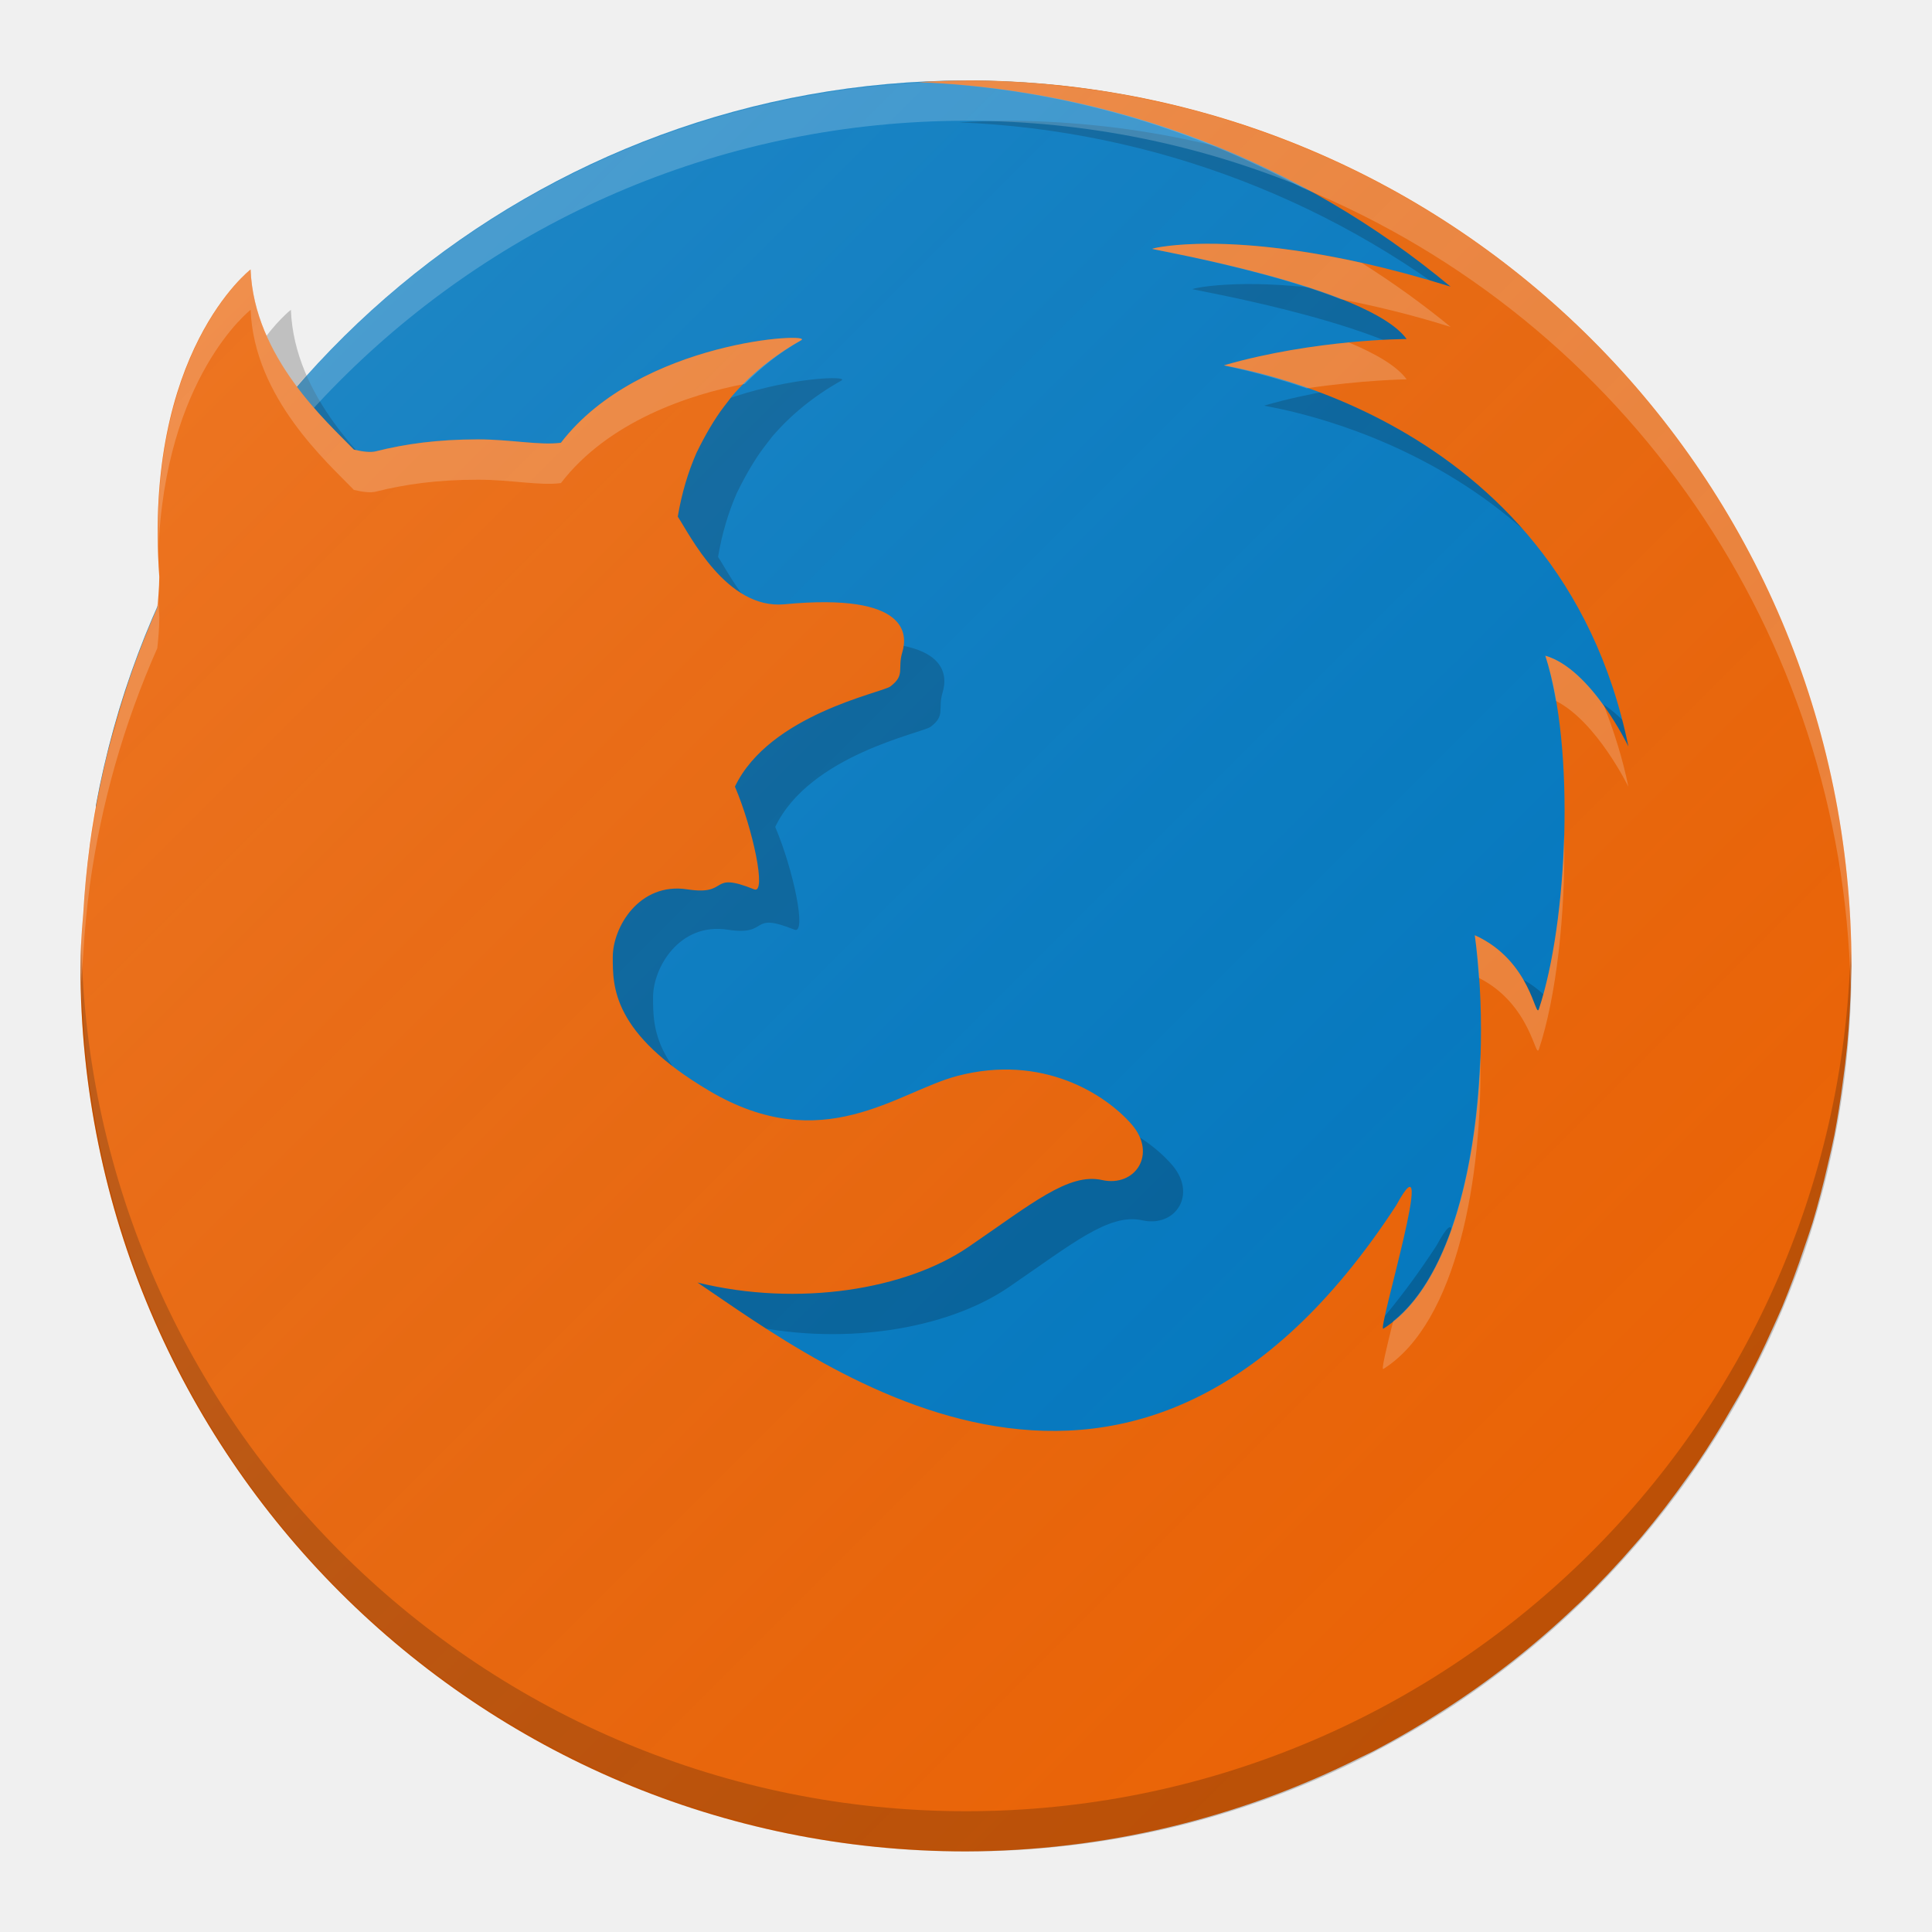
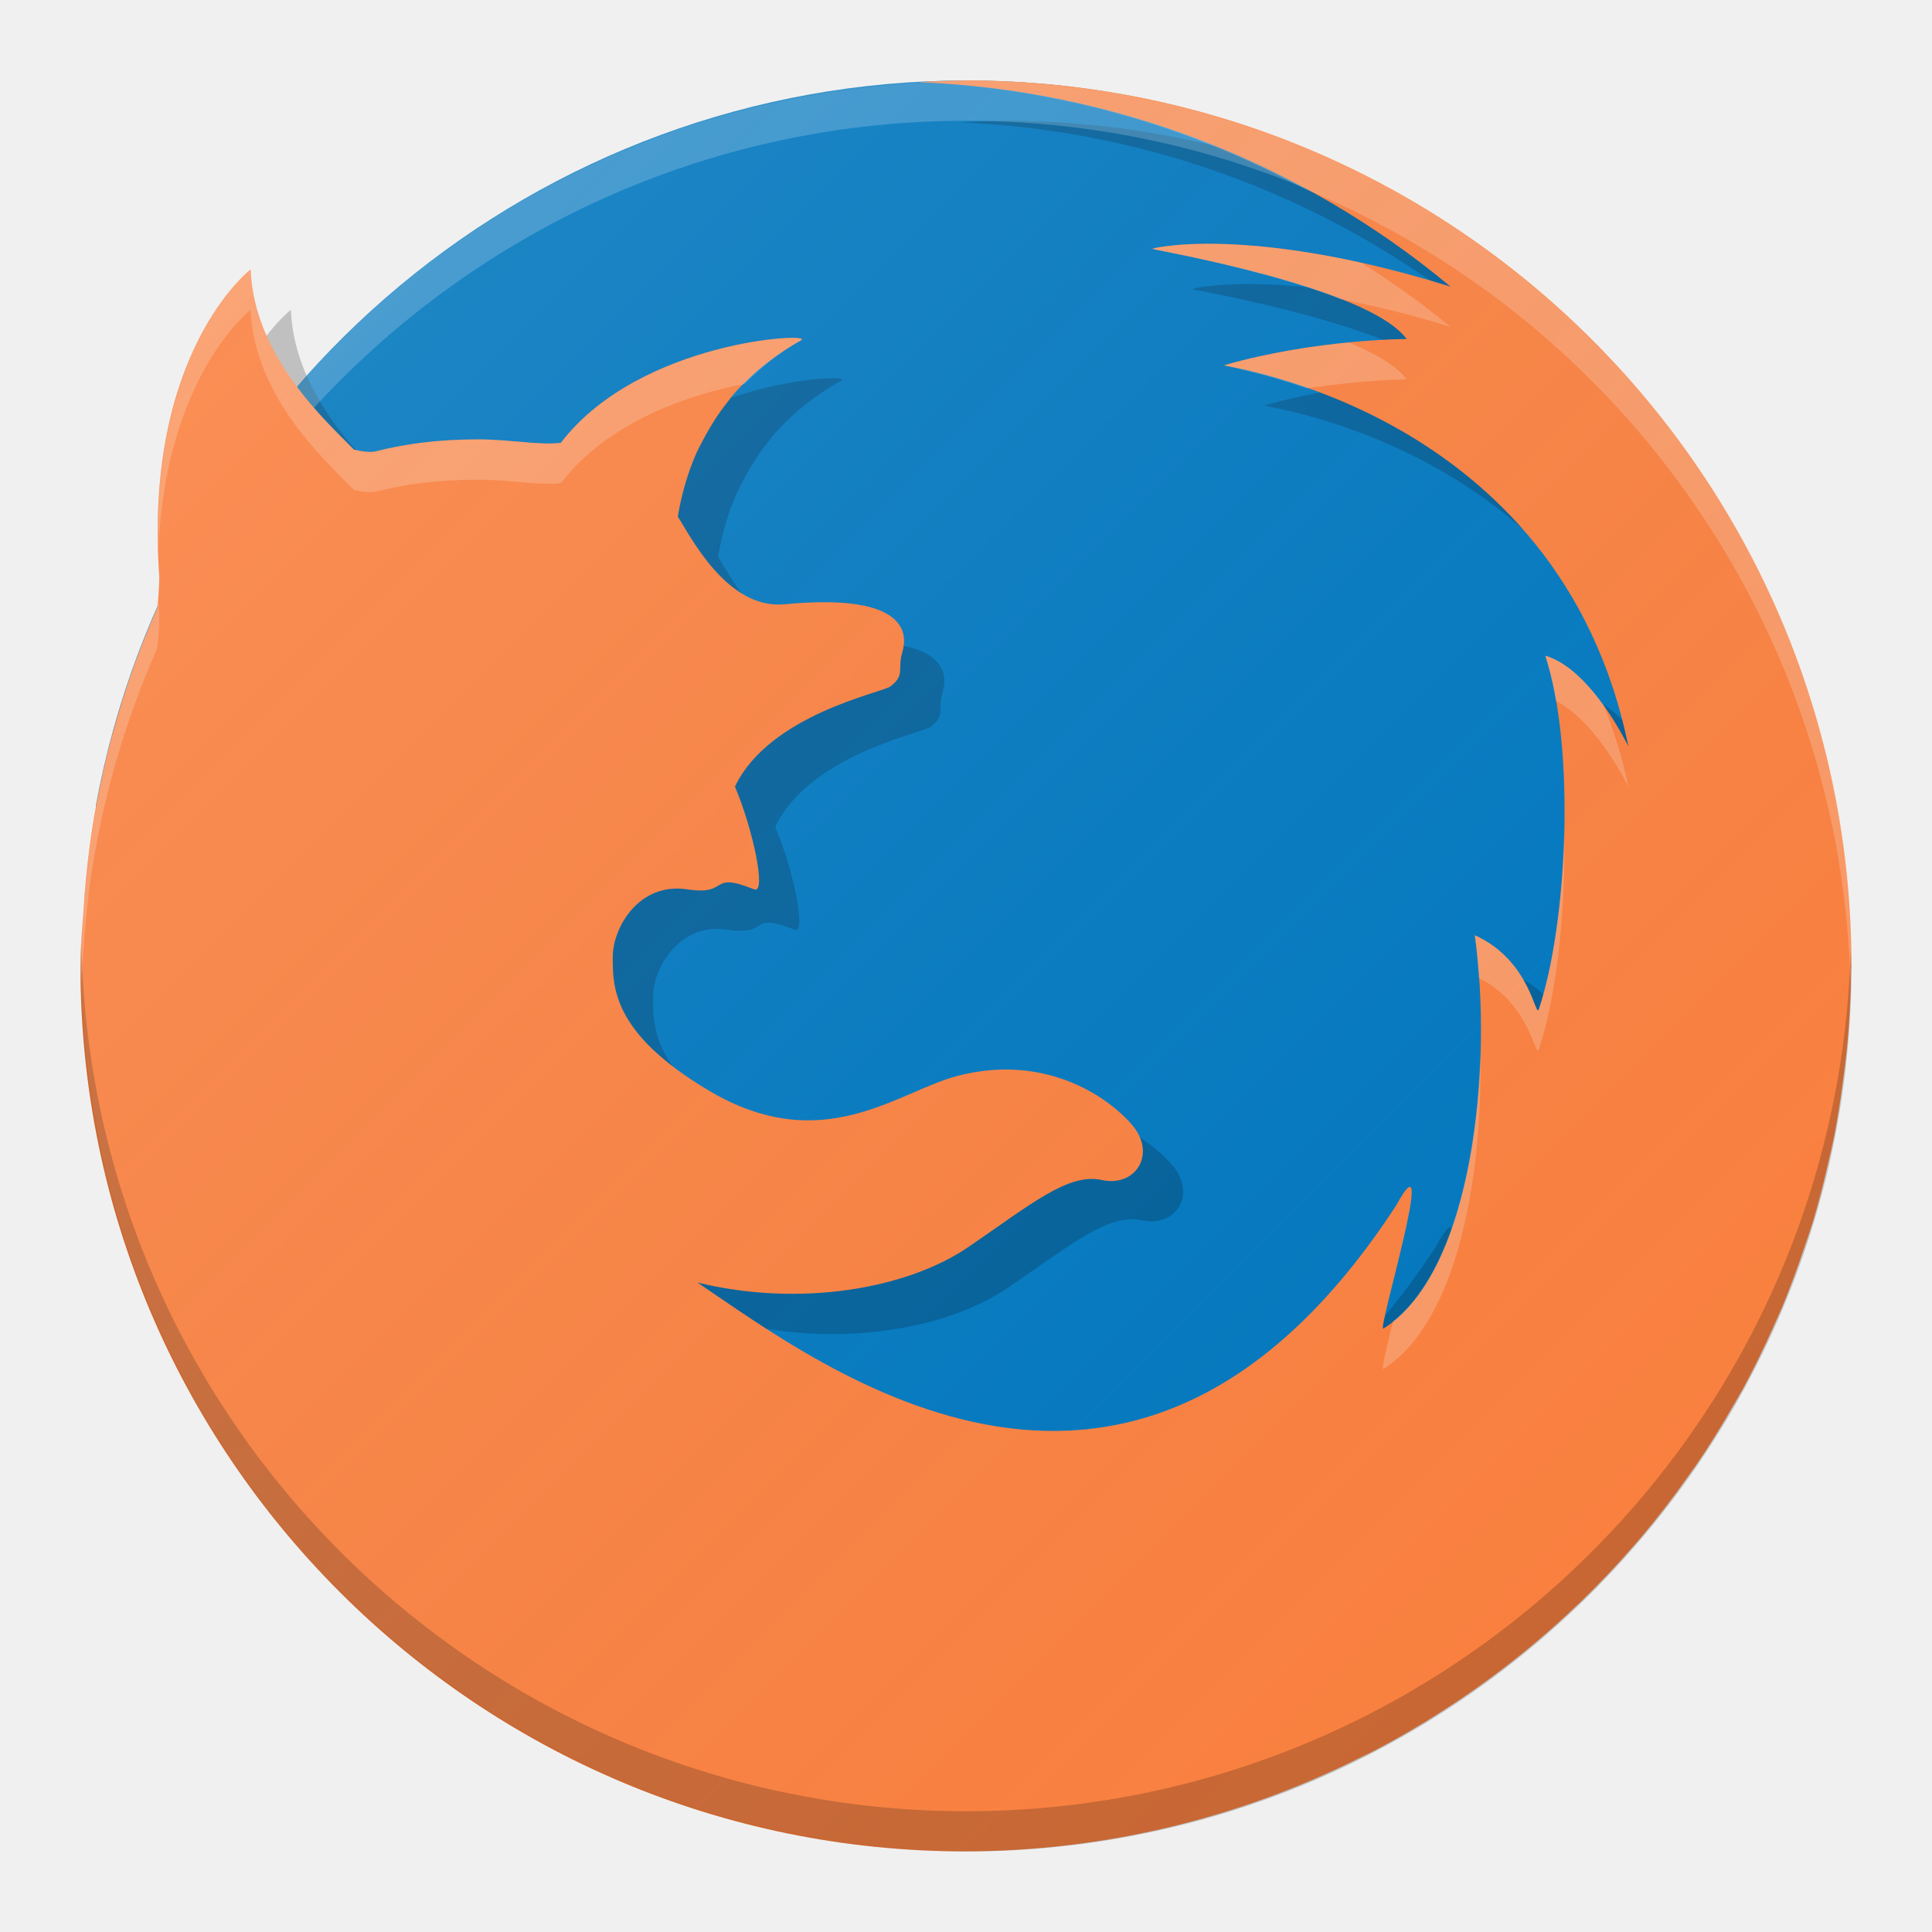
<svg xmlns="http://www.w3.org/2000/svg" xmlns:xlink="http://www.w3.org/1999/xlink" width="48" height="48" viewBox="0 0 48 48" id="svg2" version="1.1">
  <defs id="defs4">
    <filter style="color-interpolation-filters:sRGB" id="filter4630">
      <feFlood flood-opacity="1" flood-color="rgb(0,0,0)" result="flood" id="feFlood4632" />
      <feComposite in="flood" in2="SourceGraphic" operator="in" result="composite1" id="feComposite4634" />
      <feGaussianBlur in="composite1" stdDeviation="0.5" result="blur" id="feGaussianBlur4636" />
      <feOffset dx="0" dy="0.5" result="offset" id="feOffset4638" />
      <feComposite in="SourceGraphic" in2="offset" operator="over" result="composite2" id="feComposite4640" />
    </filter>
    <linearGradient id="linearGradient4165">
      <stop style="stop-color:#ffffff;stop-opacity:0.15" offset="0" id="stop4167" />
      <stop style="stop-color:#177ed5;stop-opacity:0;" offset="1" id="stop4169" />
    </linearGradient>
    <linearGradient xlink:href="#linearGradient4165" id="linearGradient4171-1" x1="-1.091" y1="1003.585" x2="49.091" y2="1053.767" gradientUnits="userSpaceOnUse" gradientTransform="matrix(0.9565166,0,0,0.9565206,1.043486,44.4125)" />
    <clipPath id="XMLID_68_-5">
      <ellipse ry="58.254" rx="58.215" cy="59.375" cx="63.755" id="use99-3" />
    </clipPath>
    <clipPath id="clipPath6658">
      <ellipse ry="58.254" rx="58.215" cy="59.375" cx="63.755" id="use6660" />
    </clipPath>
    <linearGradient y2="48.085" x2="78.466" y1="56.301" x1="64.478" gradientUnits="userSpaceOnUse" id="XMLID_74_">
      <stop id="stop149" style="stop-color:#DF731B" offset="0" />
      <stop id="stop151" style="stop-color:#DF731B" offset="0.545" />
      <stop id="stop153" style="stop-color:#EC8811" offset="0.701" />
      <stop id="stop155" style="stop-color:#F4950B" offset="0.859" />
      <stop id="stop157" style="stop-color:#F79A09" offset="1" />
    </linearGradient>
  </defs>
  <g id="layer1" transform="translate(0,-1004.362)">
    <path style="fill:#0277bd;fill-opacity:1;stroke:none;stroke-opacity:1" d="M 24 2 A 22 22 0 0 0 2.381 20.012 A 22 22 0 0 0 2.381 20.014 A 22 22 0 0 0 24 38 A 22 22 0 0 0 45.619 19.992 A 22 22 0 0 0 24 2 z M 45.619 19.992 A 22 22 0 0 1 45.789 21.158 A 22 22 0 0 0 45.619 19.992 z M 2.377 20.043 A 22 22 0 0 0 2.096 22.098 A 22 22 0 0 1 2.377 20.043 z M 45.895 22.027 A 22 22 0 0 1 46 24 A 22 22 0 0 0 45.895 22.027 z M 2 24 A 22 22 0 0 0 2.094 25.873 A 22 22 0 0 1 2 24 z M 45.906 25.873 A 22 22 0 0 1 45.773 26.967 A 22 22 0 0 0 45.906 25.873 z M 2.227 26.967 A 22 22 0 0 0 2.393 28.064 A 22 22 0 0 1 2.227 26.967 z M 45.607 28.064 A 22 22 0 0 1 45.377 29.092 A 22 22 0 0 0 45.607 28.064 z M 2.623 29.092 A 22 22 0 0 0 2.904 30.197 A 22 22 0 0 1 2.623 29.092 z M 45.096 30.197 A 22 22 0 0 1 44.746 31.244 A 22 22 0 0 0 45.096 30.197 z M 3.254 31.244 A 22 22 0 0 0 3.625 32.26 A 22 22 0 0 1 3.254 31.244 z M 44.375 32.26 A 22 22 0 0 1 43.93 33.258 A 22 22 0 0 0 44.375 32.26 z M 4.07 33.258 A 22 22 0 0 0 4.557 34.266 A 22 22 0 0 1 4.07 33.258 z M 43.443 34.266 A 22 22 0 0 1 42.898 35.215 A 22 22 0 0 0 43.443 34.266 z M 5.102 35.215 A 22 22 0 0 0 5.668 36.137 A 22 22 0 0 1 5.102 35.215 z M 42.332 36.137 A 22 22 0 0 1 41.676 37.055 A 22 22 0 0 0 42.332 36.137 z M 6.324 37.055 A 22 22 0 0 0 6.982 37.92 A 22 22 0 0 1 6.324 37.055 z M 41.018 37.92 A 22 22 0 0 1 40.305 38.732 A 22 22 0 0 0 41.018 37.92 z M 7.695 38.732 A 22 22 0 0 0 8.453 39.547 A 22 22 0 0 1 7.695 38.732 z M 39.547 39.547 A 22 22 0 0 1 38.732 40.305 A 22 22 0 0 0 39.547 39.547 z M 9.268 40.305 A 22 22 0 0 0 10.08 41.018 A 22 22 0 0 1 9.268 40.305 z M 37.92 41.018 A 22 22 0 0 1 37.055 41.676 A 22 22 0 0 0 37.92 41.018 z M 10.945 41.676 A 22 22 0 0 0 11.863 42.332 A 22 22 0 0 1 10.945 41.676 z M 36.137 42.332 A 22 22 0 0 1 35.215 42.898 A 22 22 0 0 0 36.137 42.332 z M 12.785 42.898 A 22 22 0 0 0 13.734 43.443 A 22 22 0 0 1 12.785 42.898 z M 34.266 43.443 A 22 22 0 0 1 33.258 43.93 A 22 22 0 0 0 34.266 43.443 z M 14.742 43.93 A 22 22 0 0 0 15.74 44.375 A 22 22 0 0 1 14.742 43.93 z M 32.26 44.375 A 22 22 0 0 1 31.244 44.746 A 22 22 0 0 0 32.26 44.375 z M 16.756 44.746 A 22 22 0 0 0 17.803 45.096 A 22 22 0 0 1 16.756 44.746 z M 30.197 45.096 A 22 22 0 0 1 29.092 45.377 A 22 22 0 0 0 30.197 45.096 z M 18.908 45.377 A 22 22 0 0 0 19.936 45.607 A 22 22 0 0 1 18.908 45.377 z M 28.064 45.607 A 22 22 0 0 1 26.967 45.773 A 22 22 0 0 0 28.064 45.607 z M 21.033 45.773 A 22 22 0 0 0 22.127 45.906 A 22 22 0 0 1 21.033 45.773 z M 25.873 45.906 A 22 22 0 0 1 24 46 A 22 22 0 0 0 25.873 45.906 z " transform="translate(0,1004.362)" id="ellipse4216" />
    <path style="fill:#000000;fill-opacity:0.2" d="M 25 3 A 22 22 0 0 0 23.828 3.041 A 22 22 0 0 1 37.039 8.121 C 34.019 7.179 31.898 7.026 30.725 7.061 C 29.988 7.083 29.62 7.175 29.627 7.184 C 29.647 7.208 34.998 8.12 35.947 9.424 C 35.947 9.424 33.674 9.424 31.412 10.076 C 31.31 10.105 39.735 11.128 41.457 19.547 C 41.457 19.547 40.535 17.62 39.393 17.293 C 40.144 19.578 39.95 23.913 39.234 26.068 C 39.142 26.346 39.05 24.872 37.641 24.236 C 38.092 27.47 37.613 32.599 35.369 34.012 C 35.194 34.122 36.776 28.949 35.688 30.949 C 29.189 40.913 21.462 34.98 18.328 32.865 C 20.843 33.482 23.516 33.038 25.062 31.98 C 26.624 30.914 27.548 30.134 28.377 30.318 C 29.206 30.504 29.757 29.671 29.113 28.934 C 28.469 28.194 26.904 27.179 24.787 27.732 C 23.294 28.124 21.444 29.774 18.619 28.102 C 16.21 26.674 16.225 25.516 16.225 24.777 C 16.225 24.038 16.882 22.913 18.078 23.098 C 19.149 23.263 18.585 22.634 19.738 23.098 C 20.052 23.224 19.707 21.592 19.26 20.545 C 20.12 18.749 22.913 18.214 23.121 18.057 C 23.499 17.771 23.291 17.629 23.42 17.199 C 23.54 16.799 23.617 15.715 20.492 16.014 C 19.054 16.151 18.14 14.288 17.84 13.836 C 17.937 13.26 18.094 12.734 18.305 12.252 C 18.519 11.813 18.753 11.41 18.986 11.105 C 19.059 11.01 19.124 10.927 19.182 10.85 C 19.648 10.306 20.218 9.841 20.904 9.455 C 21.263 9.253 16.899 9.442 14.936 12.002 C 14.409 12.071 13.687 11.918 12.879 11.918 C 11.866 11.918 11.07 12.03 10.334 12.215 C 10.216 12.245 10.026 12.228 9.793 12.172 C 9.145 11.5 7.311 9.886 7.227 7.697 C 7.227 7.697 5.726 8.85 5.145 11.783 A 4.5 4.5 0 0 0 5.646 11.916 A 22 22 0 0 0 4.973 13.059 C 4.914 13.744 4.899 14.494 4.959 15.334 C 4.955 15.651 4.932 15.875 4.908 16.104 A 22 22 0 0 0 3.23 22.004 A 22 22 0 0 0 3.23 22.014 A 22 22 0 0 0 3.146 22.895 A 22 22 0 0 0 24 38 A 22 22 0 0 0 45.619 19.992 A 22 22 0 0 0 39.93 8.869 A 22 22 0 0 0 25 3 z M 45.895 22.027 A 22 22 0 0 1 46 24 A 22 22 0 0 0 45.895 22.027 z M 45.906 25.873 A 22 22 0 0 1 45.773 26.967 A 22 22 0 0 0 45.906 25.873 z M 45.607 28.064 A 22 22 0 0 1 45.377 29.092 A 22 22 0 0 0 45.607 28.064 z M 45.096 30.197 A 22 22 0 0 1 44.746 31.244 A 22 22 0 0 0 45.096 30.197 z M 44.375 32.26 A 22 22 0 0 1 43.93 33.258 A 22 22 0 0 0 44.375 32.26 z M 43.443 34.266 A 22 22 0 0 1 42.898 35.215 A 22 22 0 0 0 43.443 34.266 z M 42.332 36.137 A 22 22 0 0 1 41.676 37.055 A 22 22 0 0 0 42.332 36.137 z M 41.018 37.92 A 22 22 0 0 1 40.305 38.732 A 22 22 0 0 0 41.018 37.92 z M 39.547 39.547 A 22 22 0 0 1 38.732 40.305 A 22 22 0 0 0 39.547 39.547 z M 9.268 40.305 A 22 22 0 0 0 10.08 41.018 A 22 22 0 0 1 9.268 40.305 z M 37.92 41.018 A 22 22 0 0 1 37.055 41.676 A 22 22 0 0 0 37.92 41.018 z M 10.945 41.676 A 22 22 0 0 0 11.863 42.332 A 22 22 0 0 1 10.945 41.676 z M 36.137 42.332 A 22 22 0 0 1 35.215 42.898 A 22 22 0 0 0 36.137 42.332 z M 12.785 42.898 A 22 22 0 0 0 13.734 43.443 A 22 22 0 0 1 12.785 42.898 z M 34.266 43.443 A 22 22 0 0 1 33.258 43.93 A 22 22 0 0 0 34.266 43.443 z M 14.742 43.93 A 22 22 0 0 0 15.74 44.375 A 22 22 0 0 1 14.742 43.93 z M 32.26 44.375 A 22 22 0 0 1 31.244 44.746 A 22 22 0 0 0 32.26 44.375 z M 16.756 44.746 A 22 22 0 0 0 17.803 45.096 A 22 22 0 0 1 16.756 44.746 z M 30.197 45.096 A 22 22 0 0 1 29.092 45.377 A 22 22 0 0 0 30.197 45.096 z M 18.908 45.377 A 22 22 0 0 0 19.936 45.607 A 22 22 0 0 1 18.908 45.377 z M 28.064 45.607 A 22 22 0 0 1 26.967 45.773 A 22 22 0 0 0 28.064 45.607 z M 21.033 45.773 A 22 22 0 0 0 22.127 45.906 A 22 22 0 0 1 21.033 45.773 z M 25.873 45.906 A 22 22 0 0 1 24 46 A 22 22 0 0 0 25.873 45.906 z " transform="translate(0,1004.362)" id="path4173" />
    <path style="fill:#ffffff;fill-opacity:0.2;stroke:none;stroke-opacity:1" d="m 24,1006.362 a 22,22 0 0 0 -22,22 22,22 0 0 0 0.021,0.586 A 22,22 0 0 1 24,1007.362 22,22 0 0 1 45.979,1028.776 22,22 0 0 0 46,1028.362 a 22,22 0 0 0 -22,-22 z" id="circle4325" />
-     <path style="fill:#ef6200;fill-opacity:1" d="m 24,1006.362 a 22,22 0 0 0 -1.172,0.041 22,22 0 0 1 13.211,5.08 c -3.02,-0.942 -5.141,-1.095 -6.314,-1.061 -0.737,0.022 -1.105,0.114 -1.098,0.123 0.02,0.024 5.371,0.936 6.32,2.24 0,0 -2.273,6e-4 -4.535,0.652 -0.102,0.029 8.323,1.052 10.045,9.471 0,0 -0.922,-1.927 -2.064,-2.254 0.751,2.285 0.557,6.62 -0.158,8.775 -0.092,0.277 -0.185,-1.197 -1.594,-1.832 0.451,3.234 -0.028,8.362 -2.271,9.775 -0.175,0.11 1.407,-5.063 0.318,-3.062 -6.499,9.964 -14.226,4.031 -17.359,1.916 2.515,0.616 5.188,0.172 6.734,-0.885 1.561,-1.067 2.485,-1.847 3.314,-1.662 0.829,0.185 1.38,-0.647 0.736,-1.385 -0.644,-0.74 -2.209,-1.755 -4.326,-1.201 -1.493,0.391 -3.344,2.042 -6.168,0.369 -2.41,-1.428 -2.395,-2.586 -2.395,-3.324 0,-0.739 0.657,-1.864 1.854,-1.68 1.071,0.165 0.507,-0.464 1.66,0 0.314,0.126 -0.032,-1.506 -0.479,-2.553 0.861,-1.796 3.653,-2.331 3.861,-2.488 0.378,-0.285 0.17,-0.427 0.299,-0.857 0.12,-0.401 0.197,-1.484 -2.928,-1.185 -1.438,0.138 -2.353,-1.725 -2.652,-2.178 0.097,-0.576 0.254,-1.102 0.465,-1.584 0.214,-0.439 0.448,-0.842 0.682,-1.147 0.073,-0.095 0.138,-0.178 0.195,-0.256 0.466,-0.543 1.036,-1.008 1.723,-1.395 0.358,-0.202 -4.005,-0.013 -5.969,2.547 -0.527,0.069 -1.249,-0.084 -2.057,-0.084 -1.013,0 -1.808,0.112 -2.545,0.297 -0.118,0.03 -0.308,0.013 -0.541,-0.043 -0.648,-0.672 -2.482,-2.285 -2.566,-4.475 0,0 -2.667,2.05 -2.268,7.637 -0.004,0.317 -0.027,0.541 -0.051,0.769 a 22,22 0 0 0 -1.678,5.9 22,22 0 0 0 0,0.01 22,22 0 0 0 -0.16,1.676 22,22 0 0 0 -0.057,0.808 22,22 0 0 0 -0.014,0.502 22,22 0 0 0 22,22 22,22 0 0 0 9.791,-2.328 c 0.109,-0.053 0.22,-0.104 0.326,-0.158 a 22,22 0 0 0 0.939,-0.52 c 0.241,-0.14 0.475,-0.284 0.705,-0.432 a 22,22 0 0 0 1.762,-1.242 22,22 0 0 0 0.053,-0.041 22,22 0 0 0 1.559,-1.35 22,22 0 0 0 0.129,-0.119 22,22 0 0 0 1.359,-1.439 22,22 0 0 0 0.162,-0.186 22,22 0 0 0 1.141,-1.48 22,22 0 0 0 0.221,-0.309 22,22 0 0 0 0.916,-1.471 22,22 0 0 0 0.254,-0.44 22,22 0 0 0 0.725,-1.478 22,22 0 0 0 0.236,-0.529 22,22 0 0 0 0.543,-1.459 22,22 0 0 0 0.213,-0.635 22,22 0 0 0 0.371,-1.414 22,22 0 0 0 0.172,-0.769 22,22 0 0 0 0.205,-1.289 22,22 0 0 0 0.113,-0.935 22,22 0 0 0 0.094,-1.666 22,22 0 0 0 0.012,-0.31 22,22 0 0 0 -22,-22 z" id="path159" />
+     <path style="fill:#ff803b;fill-opacity:1" d="m 24,1006.362 a 22,22 0 0 0 -1.172,0.041 22,22 0 0 1 13.211,5.08 c -3.02,-0.942 -5.141,-1.095 -6.314,-1.061 -0.737,0.022 -1.105,0.114 -1.098,0.123 0.02,0.024 5.371,0.936 6.32,2.24 0,0 -2.273,6e-4 -4.535,0.652 -0.102,0.029 8.323,1.052 10.045,9.471 0,0 -0.922,-1.927 -2.064,-2.254 0.751,2.285 0.557,6.62 -0.158,8.775 -0.092,0.277 -0.185,-1.197 -1.594,-1.832 0.451,3.234 -0.028,8.362 -2.271,9.775 -0.175,0.11 1.407,-5.063 0.318,-3.062 -6.499,9.964 -14.226,4.031 -17.359,1.916 2.515,0.616 5.188,0.172 6.734,-0.885 1.561,-1.067 2.485,-1.847 3.314,-1.662 0.829,0.185 1.38,-0.647 0.736,-1.385 -0.644,-0.74 -2.209,-1.755 -4.326,-1.201 -1.493,0.391 -3.344,2.042 -6.168,0.369 -2.41,-1.428 -2.395,-2.586 -2.395,-3.324 0,-0.739 0.657,-1.864 1.854,-1.68 1.071,0.165 0.507,-0.464 1.66,0 0.314,0.126 -0.032,-1.506 -0.479,-2.553 0.861,-1.796 3.653,-2.331 3.861,-2.488 0.378,-0.285 0.17,-0.427 0.299,-0.857 0.12,-0.401 0.197,-1.484 -2.928,-1.185 -1.438,0.138 -2.353,-1.725 -2.652,-2.178 0.097,-0.576 0.254,-1.102 0.465,-1.584 0.214,-0.439 0.448,-0.842 0.682,-1.147 0.073,-0.095 0.138,-0.178 0.195,-0.256 0.466,-0.543 1.036,-1.008 1.723,-1.395 0.358,-0.202 -4.005,-0.013 -5.969,2.547 -0.527,0.069 -1.249,-0.084 -2.057,-0.084 -1.013,0 -1.808,0.112 -2.545,0.297 -0.118,0.03 -0.308,0.013 -0.541,-0.043 -0.648,-0.672 -2.482,-2.285 -2.566,-4.475 0,0 -2.667,2.05 -2.268,7.637 -0.004,0.317 -0.027,0.541 -0.051,0.769 a 22,22 0 0 0 -1.678,5.9 22,22 0 0 0 0,0.01 22,22 0 0 0 -0.16,1.676 22,22 0 0 0 -0.057,0.808 22,22 0 0 0 -0.014,0.502 22,22 0 0 0 22,22 22,22 0 0 0 9.791,-2.328 c 0.109,-0.053 0.22,-0.104 0.326,-0.158 a 22,22 0 0 0 0.939,-0.52 c 0.241,-0.14 0.475,-0.284 0.705,-0.432 a 22,22 0 0 0 1.762,-1.242 22,22 0 0 0 0.053,-0.041 22,22 0 0 0 1.559,-1.35 22,22 0 0 0 0.129,-0.119 22,22 0 0 0 1.359,-1.439 22,22 0 0 0 0.162,-0.186 22,22 0 0 0 1.141,-1.48 22,22 0 0 0 0.221,-0.309 22,22 0 0 0 0.916,-1.471 22,22 0 0 0 0.254,-0.44 22,22 0 0 0 0.725,-1.478 22,22 0 0 0 0.236,-0.529 22,22 0 0 0 0.543,-1.459 22,22 0 0 0 0.213,-0.635 22,22 0 0 0 0.371,-1.414 22,22 0 0 0 0.172,-0.769 22,22 0 0 0 0.205,-1.289 22,22 0 0 0 0.113,-0.935 22,22 0 0 0 0.094,-1.666 22,22 0 0 0 0.012,-0.31 22,22 0 0 0 -22,-22 z" id="path159" />
    <path id="path4330" d="m 24,1050.362 a 22,22 0 0 1 -22,-22 22,22 0 0 1 0.021,-0.586 22,22 0 0 0 21.979,21.586 22,22 0 0 0 21.979,-21.414 22,22 0 0 1 0.021,0.414 22,22 0 0 1 -22,22 z" style="fill:#000000;fill-opacity:0.2;stroke:none;stroke-opacity:1" />
    <path style="fill:#ffffff;fill-opacity:0.2" d="M 24 2 A 22 22 0 0 0 22.828 2.041 A 22 22 0 0 1 32.35 4.664 A 22 22 0 0 1 45.977 24.523 A 22 22 0 0 0 45.988 24.311 A 22 22 0 0 0 46 24 A 22 22 0 0 0 24 2 z M 29.725 6.061 C 28.988 6.083 28.62 6.175 28.627 6.184 C 28.641 6.201 31.402 6.682 33.311 7.434 C 34.128 7.595 35.011 7.8 36.039 8.121 A 22 22 0 0 0 33.83 6.531 C 31.967 6.117 30.586 6.035 29.725 6.061 z M 6.227 6.697 C 6.227 6.697 3.77 8.601 3.934 13.711 C 4.093 9.352 6.227 7.697 6.227 7.697 C 6.311 9.886 8.145 11.5 8.793 12.172 C 9.026 12.228 9.216 12.245 9.334 12.215 C 10.07 12.03 10.866 11.918 11.879 11.918 C 12.687 11.918 13.409 12.071 13.936 12.002 C 15.111 10.469 17.134 9.797 18.502 9.539 C 18.907 9.133 19.359 8.762 19.904 8.455 C 20.263 8.253 15.899 8.442 13.936 11.002 C 13.409 11.071 12.687 10.918 11.879 10.918 C 10.866 10.918 10.07 11.03 9.334 11.215 C 9.216 11.245 9.026 11.228 8.793 11.172 C 8.145 10.5 6.311 8.886 6.227 6.697 z M 33.51 8.508 C 32.66 8.59 31.536 8.752 30.412 9.076 C 30.38 9.086 31.255 9.231 32.461 9.648 C 33.855 9.44 34.947 9.424 34.947 9.424 C 34.704 9.09 34.168 8.782 33.51 8.508 z M 3.934 14.717 C 3.924 14.842 3.92 14.989 3.908 15.104 A 22 22 0 0 0 2.23 21.004 A 22 22 0 0 0 2.23 21.014 A 22 22 0 0 0 2.07 22.689 A 22 22 0 0 0 2.014 23.498 A 22 22 0 0 0 2 24 A 22 22 0 0 0 2.02 24.404 A 22 22 0 0 1 2.07 23.689 A 22 22 0 0 1 2.23 22.014 A 22 22 0 0 1 2.23 22.004 A 22 22 0 0 1 3.908 16.104 C 3.932 15.875 3.955 15.651 3.959 15.334 C 3.944 15.12 3.94 14.921 3.934 14.717 z M 38.393 16.289 L 38.393 16.293 C 38.502 16.625 38.586 17.009 38.656 17.414 C 39.672 17.928 40.457 19.547 40.457 19.547 C 40.309 18.821 40.096 18.169 39.857 17.549 C 39.856 17.549 39.855 17.549 39.854 17.539 C 39.48 17.016 38.964 16.453 38.393 16.289 z M 38.861 20.758 C 38.815 22.387 38.59 23.997 38.234 25.068 C 38.142 25.346 38.05 23.872 36.641 23.236 C 36.687 23.568 36.716 23.93 36.742 24.295 C 38.045 24.955 38.145 26.338 38.234 26.068 C 38.663 24.777 38.898 22.705 38.861 20.758 z M 36.777 26.191 C 36.696 28.845 36.068 31.66 34.613 32.824 C 34.449 33.484 34.312 34.048 34.369 34.012 C 36.2 32.859 36.843 29.244 36.777 26.191 z " transform="translate(0,1004.362)" id="path4332" />
    <path style="fill:url(#linearGradient4171-1);fill-opacity:1;stroke:none;stroke-width:2;stroke-linecap:round;stroke-linejoin:round;stroke-miterlimit:4;stroke-dasharray:none;stroke-opacity:1" d="m 24,1006.362 a 22,22 0 0 0 -1.172,0.041 22,22 0 0 1 0.131,0.012 22,22 0 0 0 -15.518,7.488 22,22 0 0 0 -0.057,0.072 c -0.585,-0.779 -1.114,-1.765 -1.158,-2.916 0,0 -2.667,2.05 -2.268,7.637 -0.003,0.305 -0.026,0.521 -0.049,0.74 a 22,22 0 0 0 -0.031,0.066 22,22 0 0 0 -0.643,1.664 22,22 0 0 0 -0.057,0.193 22,22 0 0 0 -0.285,0.981 22,22 0 0 0 -0.273,0.938 22,22 0 0 0 -0.01,0.041 22,22 0 0 0 -0.035,0.182 22,22 0 0 0 -0.246,1.31 22,22 0 0 0 -0.33,3.551 22,22 0 0 0 0.025,0.729 22,22 0 0 0 0,0.01 22,22 0 0 0 0.027,0.324 22,22 0 0 0 0.176,1.914 22,22 0 0 0 0.012,0.102 22,22 0 0 0 0.016,0.084 22,22 0 0 0 0.373,1.955 22,22 0 0 0 0.021,0.094 22,22 0 0 0 0.025,0.086 22,22 0 0 0 0.582,1.957 22,22 0 0 0 0.023,0.072 22,22 0 0 0 0.021,0.055 22,22 0 0 0 0.785,1.914 22,22 0 0 0 0.02,0.043 22,22 0 0 0 0.021,0.041 22,22 0 0 0 0.979,1.844 22,22 0 0 0 0.023,0.041 22,22 0 0 0 0.021,0.031 22,22 0 0 0 1.189,1.783 22,22 0 0 0 1.385,1.688 22,22 0 0 0 1.555,1.551 22,22 0 0 0 0.002,0 22,22 0 0 0 0.004,0 22,22 0 0 0 1.697,1.385 22,22 0 0 0 0.006,0 22,22 0 0 0 0.006,0 22,22 0 0 0 1.82,1.201 22,22 0 0 0 1.961,1.031 22,22 0 0 0 2.07,0.832 22,22 0 0 0 0.135,0.051 22,22 0 0 0 0.02,0.01 22,22 0 0 0 0.176,0.051 22,22 0 0 0 1.678,0.476 22,22 0 0 0 0.609,0.137 22,22 0 0 0 1.428,0.254 22,22 0 0 0 0.883,0.107 22,22 0 0 0 1.395,0.107 22,22 0 0 0 0.83,0.031 22,22 0 0 0 16.623,-7.631 22,22 0 0 0 0.162,-0.186 22,22 0 0 0 2.531,-3.699 22,22 0 0 0 1.717,-4.101 22,22 0 0 0 0.371,-1.414 22,22 0 0 0 0.172,-0.769 22,22 0 0 0 0.203,-1.274 22,22 0 0 0 0.002,-0.016 22,22 0 0 0 0.113,-0.935 22,22 0 0 0 0.094,-1.666 22,22 0 0 0 0.012,-0.308 22,22 0 0 0 -15.727,-21.068 22,22 0 0 0 -0.225,-0.074 22,22 0 0 0 -1.691,-0.398 22,22 0 0 0 -0.471,-0.105 22,22 0 0 0 -1.514,-0.199 22,22 0 0 0 -0.697,-0.086 A 22,22 0 0 0 24,1006.362 Z" id="circle4163-3" />
  </g>
</svg>
